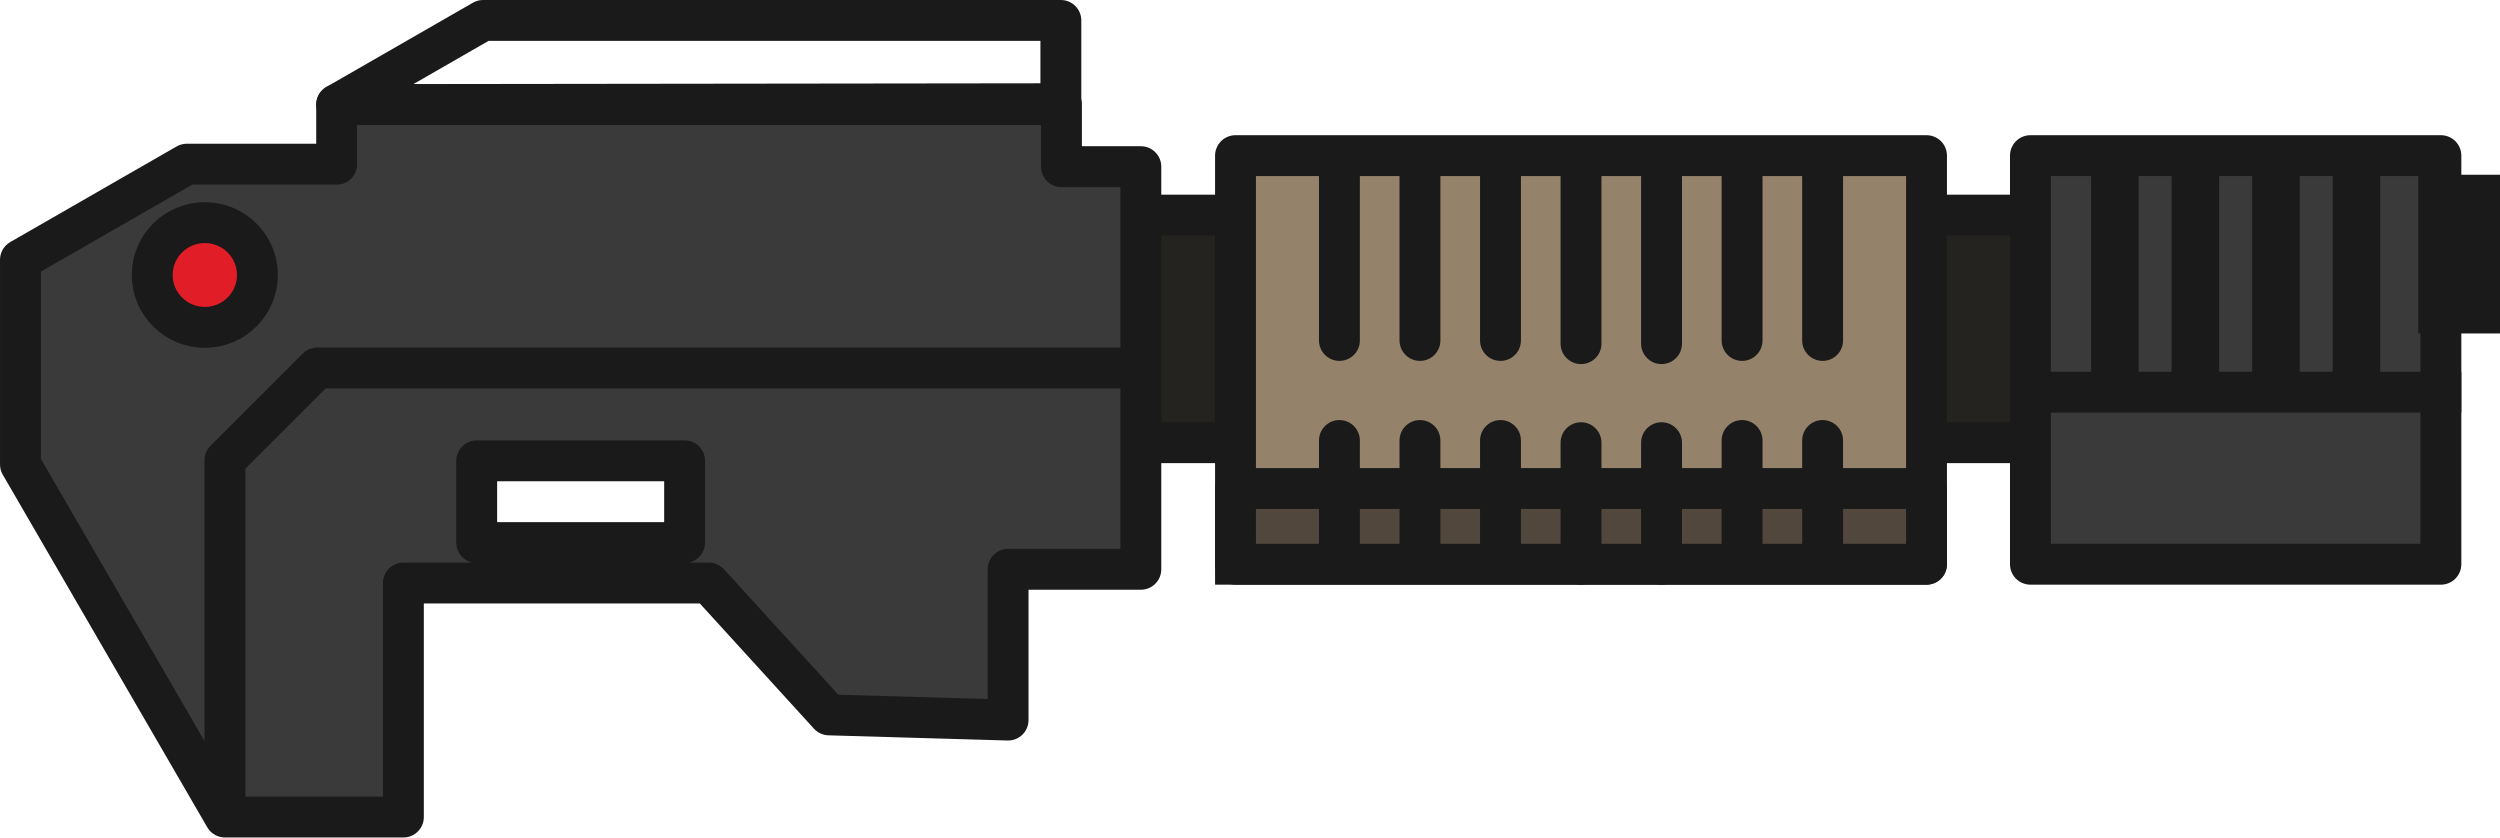
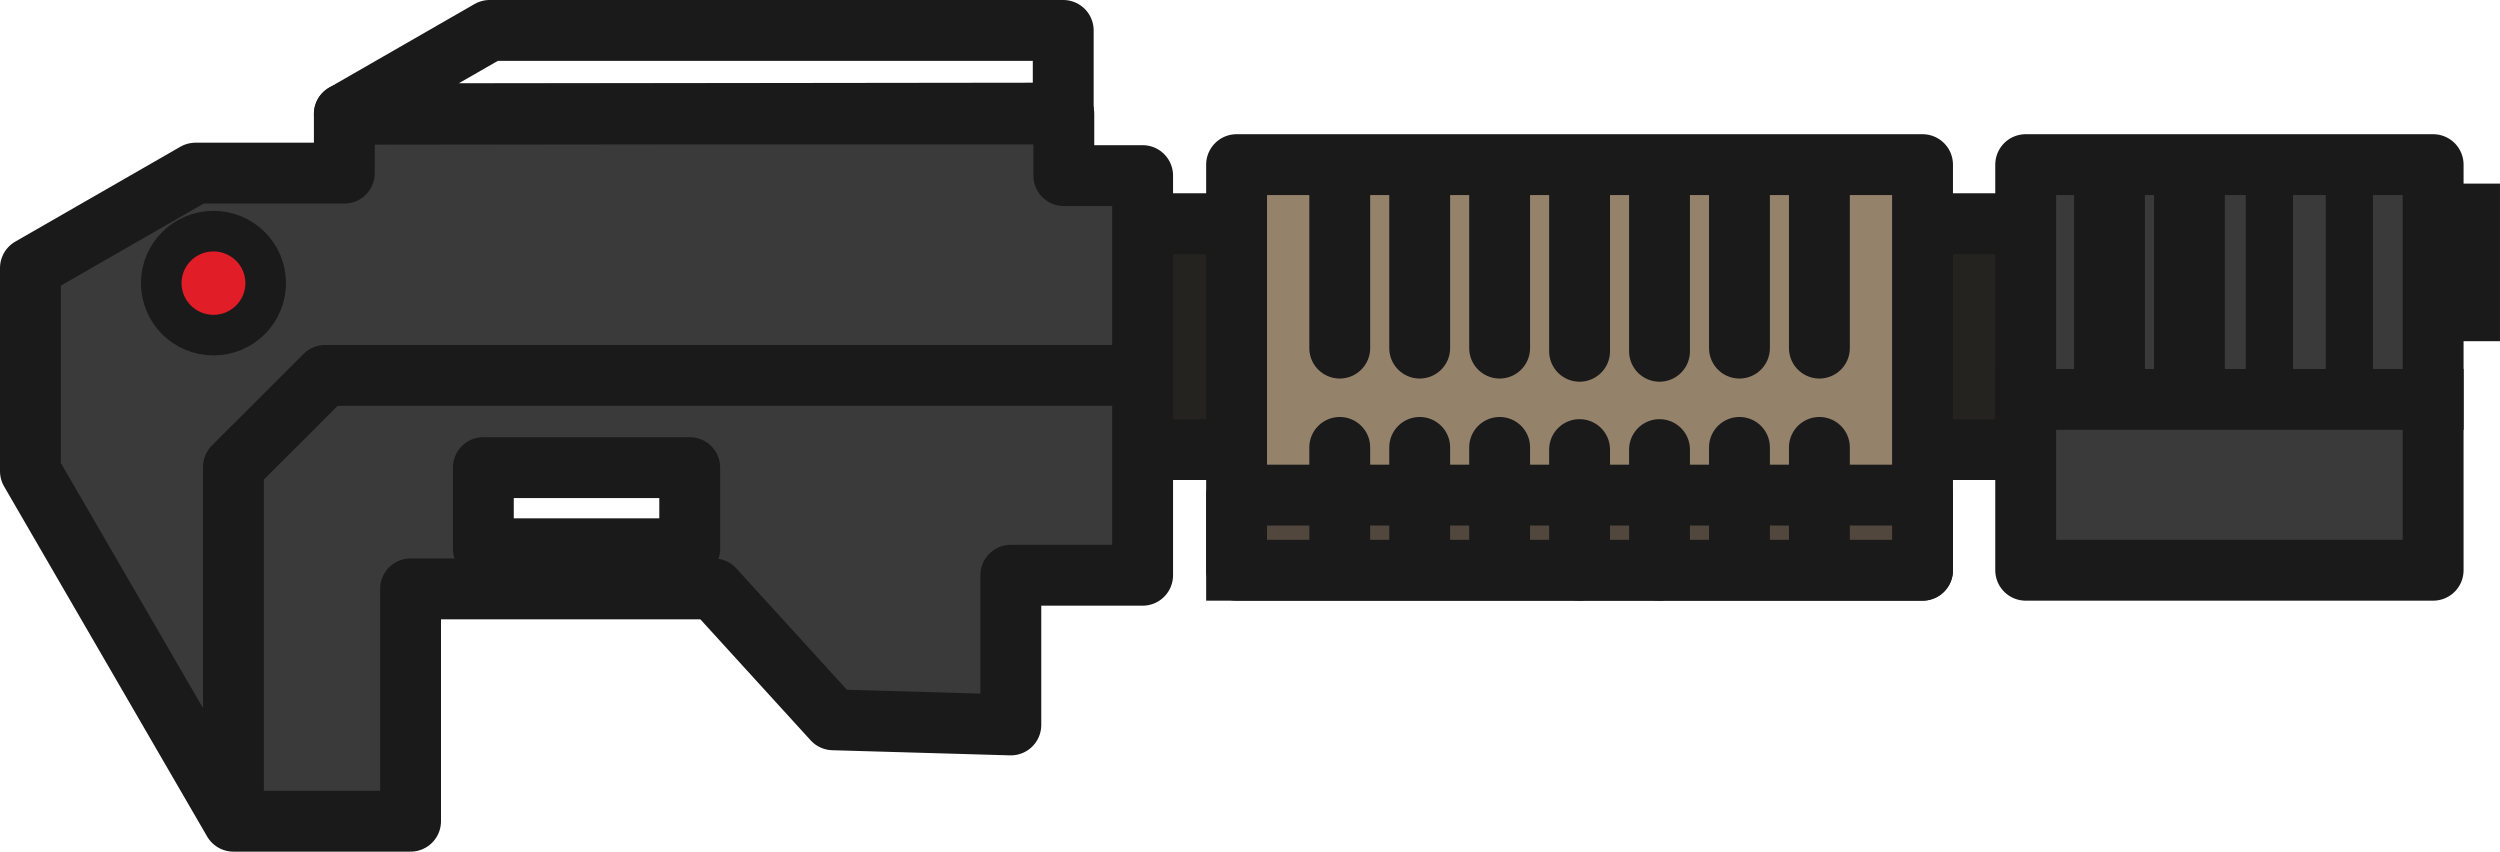
- <svg xmlns="http://www.w3.org/2000/svg" width="489.264" height="163.901" viewBox="0 0 129.451 43.366" version="1.1" id="svg8" xml:space="preserve">
+ <svg xmlns="http://www.w3.org/2000/svg" width="492.877" height="167.901" viewBox="0 0 130.407 44.424" version="1.1" id="svg8" xml:space="preserve">
  <defs id="defs2" />
-   <rect style="fill:#25231f;fill-opacity:1;stroke:#1a1a1a;stroke-width:2.117;stroke-linecap:round;stroke-linejoin:round;stroke-dasharray:none;stroke-opacity:1;paint-order:normal" id="rect7" width="54.349" height="11.784" x="57.917" y="11.139" />
-   <rect style="fill:#95826b;fill-opacity:1;stroke:#1a1a1a;stroke-width:2.117;stroke-linecap:round;stroke-linejoin:round;stroke-dasharray:none;stroke-opacity:1;paint-order:normal" id="rect1" width="35.781" height="21.157" x="63.975" y="8.059" />
-   <path style="fill:#95826b;fill-opacity:1;stroke:#1a1a1a;stroke-width:2.117;stroke-linecap:round;stroke-linejoin:round;stroke-dasharray:none;stroke-opacity:1;paint-order:normal" d="M 69.356,8.484 V 17.629" id="path1" />
-   <path style="fill:#95826b;fill-opacity:1;stroke:#1a1a1a;stroke-width:2.117;stroke-linecap:round;stroke-linejoin:round;stroke-dasharray:none;stroke-opacity:1;paint-order:normal" d="M 73.526,8.484 V 17.629" id="path3" />
-   <path style="fill:#95826b;fill-opacity:1;stroke:#1a1a1a;stroke-width:2.117;stroke-linecap:round;stroke-linejoin:round;stroke-dasharray:none;stroke-opacity:1;paint-order:normal" d="M 77.696,8.484 V 17.629" id="path4" />
-   <path style="fill:#95826b;fill-opacity:1;stroke:#1a1a1a;stroke-width:2.117;stroke-linecap:round;stroke-linejoin:round;stroke-dasharray:none;stroke-opacity:1;paint-order:normal" d="M 90.206,8.484 V 17.629" id="path5" />
-   <path style="fill:#95826b;fill-opacity:1;stroke:#1a1a1a;stroke-width:2.117;stroke-linecap:round;stroke-linejoin:round;stroke-dasharray:none;stroke-opacity:1;paint-order:normal" d="M 94.376,8.484 V 17.629" id="path6" />
-   <path style="fill:#95826b;fill-opacity:1;stroke:#1a1a1a;stroke-width:2.117;stroke-linecap:round;stroke-linejoin:round;stroke-dasharray:none;stroke-opacity:1;paint-order:normal" d="M 86.036,8.649 V 17.794" id="path7" />
-   <path style="fill:#95826b;fill-opacity:1;stroke:#1a1a1a;stroke-width:2.117;stroke-linecap:round;stroke-linejoin:round;stroke-dasharray:none;stroke-opacity:1;paint-order:normal" d="M 81.866,8.649 V 17.794" id="path2" />
-   <rect style="fill:#3a3a3a;fill-opacity:1;stroke:#1a1a1a;stroke-width:2.117;stroke-linecap:round;stroke-linejoin:round;stroke-dasharray:none;stroke-opacity:1;paint-order:normal" id="rect8" width="21.254" height="21.157" x="105.137" y="8.059" />
-   <path style="fill:#3a3a3a;fill-opacity:1;stroke:#1a1a1a;stroke-width:4.233;stroke-linecap:square;stroke-linejoin:round;stroke-dasharray:none;stroke-opacity:1;paint-order:normal" d="m 127.335,11.163 v 3.989" id="path8" />
-   <g id="g15" transform="matrix(0.8917296,0,0,0.659053,43.46114,-47.51141)" style="stroke-width:1.304">
-     <path style="fill:#95826b;fill-opacity:1;stroke:#1a1a1a;stroke-width:2.761;stroke-linecap:round;stroke-linejoin:round;stroke-dasharray:none;stroke-opacity:1;paint-order:normal" d="M 74.067,84.928 V 101.673" id="path9" />
-     <path style="fill:#95826b;fill-opacity:1;stroke:#1a1a1a;stroke-width:2.761;stroke-linecap:round;stroke-linejoin:round;stroke-dasharray:none;stroke-opacity:1;paint-order:normal" d="M 78.743,84.928 V 101.673" id="path10" />
+   <rect style="fill:#25231f;fill-opacity:1;stroke:#1a1a1a;stroke-width:3.175;stroke-linecap:round;stroke-linejoin:round;stroke-dasharray:none;stroke-opacity:1;paint-order:normal" id="rect7" width="54.349" height="11.784" x="58.447" y="11.668" />
+   <rect style="fill:#95826b;fill-opacity:1;stroke:#1a1a1a;stroke-width:3.175;stroke-linecap:round;stroke-linejoin:round;stroke-dasharray:none;stroke-opacity:1;paint-order:normal" id="rect1" width="35.781" height="21.157" x="64.504" y="8.588" />
+   <path style="fill:#95826b;fill-opacity:1;stroke:#1a1a1a;stroke-width:3.175;stroke-linecap:round;stroke-linejoin:round;stroke-dasharray:none;stroke-opacity:1;paint-order:normal" d="M 69.885,9.013 V 18.158" id="path1" />
+   <path style="fill:#95826b;fill-opacity:1;stroke:#1a1a1a;stroke-width:3.175;stroke-linecap:round;stroke-linejoin:round;stroke-dasharray:none;stroke-opacity:1;paint-order:normal" d="M 74.055,9.013 V 18.158" id="path3" />
+   <path style="fill:#95826b;fill-opacity:1;stroke:#1a1a1a;stroke-width:3.175;stroke-linecap:round;stroke-linejoin:round;stroke-dasharray:none;stroke-opacity:1;paint-order:normal" d="M 78.225,9.013 V 18.158" id="path4" />
+   <path style="fill:#95826b;fill-opacity:1;stroke:#1a1a1a;stroke-width:3.175;stroke-linecap:round;stroke-linejoin:round;stroke-dasharray:none;stroke-opacity:1;paint-order:normal" d="M 90.735,9.013 V 18.158" id="path5" />
+   <path style="fill:#95826b;fill-opacity:1;stroke:#1a1a1a;stroke-width:3.175;stroke-linecap:round;stroke-linejoin:round;stroke-dasharray:none;stroke-opacity:1;paint-order:normal" d="M 94.905,9.013 V 18.158" id="path6" />
+   <path style="fill:#95826b;fill-opacity:1;stroke:#1a1a1a;stroke-width:3.175;stroke-linecap:round;stroke-linejoin:round;stroke-dasharray:none;stroke-opacity:1;paint-order:normal" d="M 86.565,9.178 V 18.323" id="path7" />
+   <path style="fill:#95826b;fill-opacity:1;stroke:#1a1a1a;stroke-width:3.175;stroke-linecap:round;stroke-linejoin:round;stroke-dasharray:none;stroke-opacity:1;paint-order:normal" d="M 82.395,9.178 V 18.323" id="path2" />
+   <rect style="fill:#3a3a3a;fill-opacity:1;stroke:#1a1a1a;stroke-width:3.175;stroke-linecap:round;stroke-linejoin:round;stroke-dasharray:none;stroke-opacity:1;paint-order:normal" id="rect8" width="21.254" height="21.157" x="105.666" y="8.588" />
+   <path style="fill:#3a3a3a;fill-opacity:1;stroke:#1a1a1a;stroke-width:4.233;stroke-linecap:square;stroke-linejoin:round;stroke-dasharray:none;stroke-opacity:1;paint-order:normal" d="M 128.29,11.692 V 15.681" id="path8" />
+   <g id="g15" transform="matrix(0.8917296,0,0,0.659053,43.99031,-46.98225)" style="stroke-width:1.304">
+     <path style="fill:#95826b;fill-opacity:1;stroke:#1a1a1a;stroke-width:4.142;stroke-linecap:round;stroke-linejoin:round;stroke-dasharray:none;stroke-opacity:1;paint-order:normal" d="M 74.067,84.928 V 101.673" id="path9" />
+     <path style="fill:#95826b;fill-opacity:1;stroke:#1a1a1a;stroke-width:4.142;stroke-linecap:round;stroke-linejoin:round;stroke-dasharray:none;stroke-opacity:1;paint-order:normal" d="M 78.743,84.928 V 101.673" id="path10" />
    <path style="fill:#95826b;fill-opacity:1;stroke:#1a1a1a;stroke-width:2.761;stroke-linecap:round;stroke-linejoin:round;stroke-dasharray:none;stroke-opacity:1;paint-order:normal" d="M 83.42,84.928 V 101.673" id="path11" />
    <path style="fill:#95826b;fill-opacity:1;stroke:#1a1a1a;stroke-width:2.761;stroke-linecap:round;stroke-linejoin:round;stroke-dasharray:none;stroke-opacity:1;paint-order:normal" d="M 88.096,85.23 V 101.974" id="path15" />
  </g>
-   <path id="path16" style="fill:#3a3a3a;fill-opacity:1;stroke:#1a1a1a;stroke-width:2.117;stroke-linecap:square;stroke-linejoin:round;stroke-dasharray:none;stroke-opacity:1;paint-order:normal" d="m 17.432,5.417 v 3.085 H 9.67 L 1.058,13.451 v 10.598 l 10.59,18.258 h 9.239 V 30.189 h 15.817 l 6.224,6.829 9.271,0.268 V 29.478 h 6.874 V 8.63 h -4.11 v -3.214 z m 7.251,18.446 h 10.766 v 4.233 H 24.683 Z" />
-   <ellipse style="fill:#e11d27;fill-opacity:1;stroke:#1a1a1a;stroke-width:2.117;stroke-linecap:square;stroke-linejoin:round;stroke-dasharray:none;stroke-opacity:1;paint-order:normal" id="path17" cx="10.605" cy="14.239" rx="2.724" ry="2.712" />
-   <path style="fill:none;fill-opacity:1;stroke:#1a1a1a;stroke-width:2.117;stroke-linecap:square;stroke-linejoin:round;stroke-dasharray:none;stroke-opacity:1;paint-order:normal" d="M 17.432,5.417 25.015,1.058 H 54.932 V 5.37 Z" id="path18" />
-   <path style="fill:none;fill-opacity:1;stroke:#1a1a1a;stroke-width:2.117;stroke-linecap:butt;stroke-linejoin:round;stroke-dasharray:none;stroke-opacity:1;paint-order:normal" d="M 59.073,19.054 H 16.427 L 11.648,23.828 v 18.479" id="path19" />
-   <path style="fill:#52473d;fill-opacity:1;stroke:#1a1a1a;stroke-width:2.117;stroke-linecap:square;stroke-linejoin:round;stroke-dasharray:none;stroke-opacity:1;paint-order:normal" d="m 63.975,29.216 v -3.92 h 35.781 v 3.92 H 63.975" id="path27" />
-   <path style="fill:#95826b;fill-opacity:1;stroke:#1a1a1a;stroke-width:2.117;stroke-linecap:round;stroke-linejoin:round;stroke-dasharray:none;stroke-opacity:1;paint-order:normal" d="m 69.356,22.809 v 6.294" id="path20" />
-   <path style="fill:#95826b;fill-opacity:1;stroke:#1a1a1a;stroke-width:2.117;stroke-linecap:round;stroke-linejoin:round;stroke-dasharray:none;stroke-opacity:1;paint-order:normal" d="m 73.526,22.809 v 6.294" id="path21" />
-   <path style="fill:#95826b;fill-opacity:1;stroke:#1a1a1a;stroke-width:2.117;stroke-linecap:round;stroke-linejoin:round;stroke-dasharray:none;stroke-opacity:1;paint-order:normal" d="m 77.696,22.809 v 6.294" id="path22" />
-   <path style="fill:#95826b;fill-opacity:1;stroke:#1a1a1a;stroke-width:2.117;stroke-linecap:round;stroke-linejoin:round;stroke-dasharray:none;stroke-opacity:1;paint-order:normal" d="m 90.206,22.809 v 6.294" id="path23" />
-   <path style="fill:#95826b;fill-opacity:1;stroke:#1a1a1a;stroke-width:2.117;stroke-linecap:round;stroke-linejoin:round;stroke-dasharray:none;stroke-opacity:1;paint-order:normal" d="m 94.376,22.809 v 6.294" id="path24" />
-   <path style="fill:#95826b;fill-opacity:1;stroke:#1a1a1a;stroke-width:2.117;stroke-linecap:round;stroke-linejoin:round;stroke-dasharray:none;stroke-opacity:1;paint-order:normal" d="m 86.036,22.923 v 6.294" id="path25" />
-   <path style="fill:#95826b;fill-opacity:1;stroke:#1a1a1a;stroke-width:2.117;stroke-linecap:round;stroke-linejoin:round;stroke-dasharray:none;stroke-opacity:1;paint-order:normal" d="m 81.866,22.923 v 6.294" id="path26" />
-   <path style="fill:#52473d;fill-opacity:1;stroke:#1a1a1a;stroke-width:2.117;stroke-linecap:square;stroke-linejoin:round;stroke-dasharray:none;stroke-opacity:1;paint-order:normal" d="M 126.391,20.306 H 105.137" id="path28" />
+   <path id="path16" style="fill:#3a3a3a;fill-opacity:1;stroke:#1a1a1a;stroke-width:3.175;stroke-linecap:square;stroke-linejoin:round;stroke-dasharray:none;stroke-opacity:1;paint-order:normal" d="m 17.961,5.946 v 3.085 H 10.199 L 1.587,13.98 V 24.579 l 10.59,18.258 h 9.239 V 30.718 h 15.817 l 6.224,6.829 9.271,0.268 v -7.808 h 6.874 V 9.16 h -4.11 v -3.214 z m 7.251,18.446 h 10.766 v 4.233 H 25.212 Z" />
+   <ellipse style="fill:#e11d27;fill-opacity:1;stroke:#1a1a1a;stroke-width:2.117;stroke-linecap:square;stroke-linejoin:round;stroke-dasharray:none;stroke-opacity:1;paint-order:normal" id="path17" cx="11.135" cy="14.769" rx="2.724" ry="2.712" />
+   <path style="fill:none;fill-opacity:1;stroke:#1a1a1a;stroke-width:3.175;stroke-linecap:square;stroke-linejoin:round;stroke-dasharray:none;stroke-opacity:1;paint-order:normal" d="M 17.961,5.946 25.544,1.587 h 29.917 v 4.312 z" id="path18" />
+   <path style="fill:none;fill-opacity:1;stroke:#1a1a1a;stroke-width:3.175;stroke-linecap:butt;stroke-linejoin:round;stroke-dasharray:none;stroke-opacity:1;paint-order:normal" d="M 59.602,19.584 H 16.956 l -4.779,4.774 v 18.479" id="path19" />
+   <path style="fill:#52473d;fill-opacity:1;stroke:#1a1a1a;stroke-width:3.175;stroke-linecap:square;stroke-linejoin:round;stroke-dasharray:none;stroke-opacity:1;paint-order:normal" d="m 64.504,29.745 v -3.92 h 35.781 v 3.92 H 64.504" id="path27" />
+   <path style="fill:#95826b;fill-opacity:1;stroke:#1a1a1a;stroke-width:3.175;stroke-linecap:round;stroke-linejoin:round;stroke-dasharray:none;stroke-opacity:1;paint-order:normal" d="M 69.885,23.338 V 29.632" id="path20" />
+   <path style="fill:#95826b;fill-opacity:1;stroke:#1a1a1a;stroke-width:3.175;stroke-linecap:round;stroke-linejoin:round;stroke-dasharray:none;stroke-opacity:1;paint-order:normal" d="M 74.055,23.338 V 29.632" id="path21" />
+   <path style="fill:#95826b;fill-opacity:1;stroke:#1a1a1a;stroke-width:3.175;stroke-linecap:round;stroke-linejoin:round;stroke-dasharray:none;stroke-opacity:1;paint-order:normal" d="M 78.225,23.338 V 29.632" id="path22" />
+   <path style="fill:#95826b;fill-opacity:1;stroke:#1a1a1a;stroke-width:3.175;stroke-linecap:round;stroke-linejoin:round;stroke-dasharray:none;stroke-opacity:1;paint-order:normal" d="M 90.735,23.338 V 29.632" id="path23" />
+   <path style="fill:#95826b;fill-opacity:1;stroke:#1a1a1a;stroke-width:3.175;stroke-linecap:round;stroke-linejoin:round;stroke-dasharray:none;stroke-opacity:1;paint-order:normal" d="M 94.905,23.338 V 29.632" id="path24" />
+   <path style="fill:#95826b;fill-opacity:1;stroke:#1a1a1a;stroke-width:3.175;stroke-linecap:round;stroke-linejoin:round;stroke-dasharray:none;stroke-opacity:1;paint-order:normal" d="m 86.565,23.452 v 6.294" id="path25" />
+   <path style="fill:#95826b;fill-opacity:1;stroke:#1a1a1a;stroke-width:3.175;stroke-linecap:round;stroke-linejoin:round;stroke-dasharray:none;stroke-opacity:1;paint-order:normal" d="m 82.395,23.452 v 6.294" id="path26" />
+   <path style="fill:#52473d;fill-opacity:1;stroke:#1a1a1a;stroke-width:3.175;stroke-linecap:square;stroke-linejoin:round;stroke-dasharray:none;stroke-opacity:1;paint-order:normal" d="M 126.92,20.835 H 105.666" id="path28" />
</svg>
